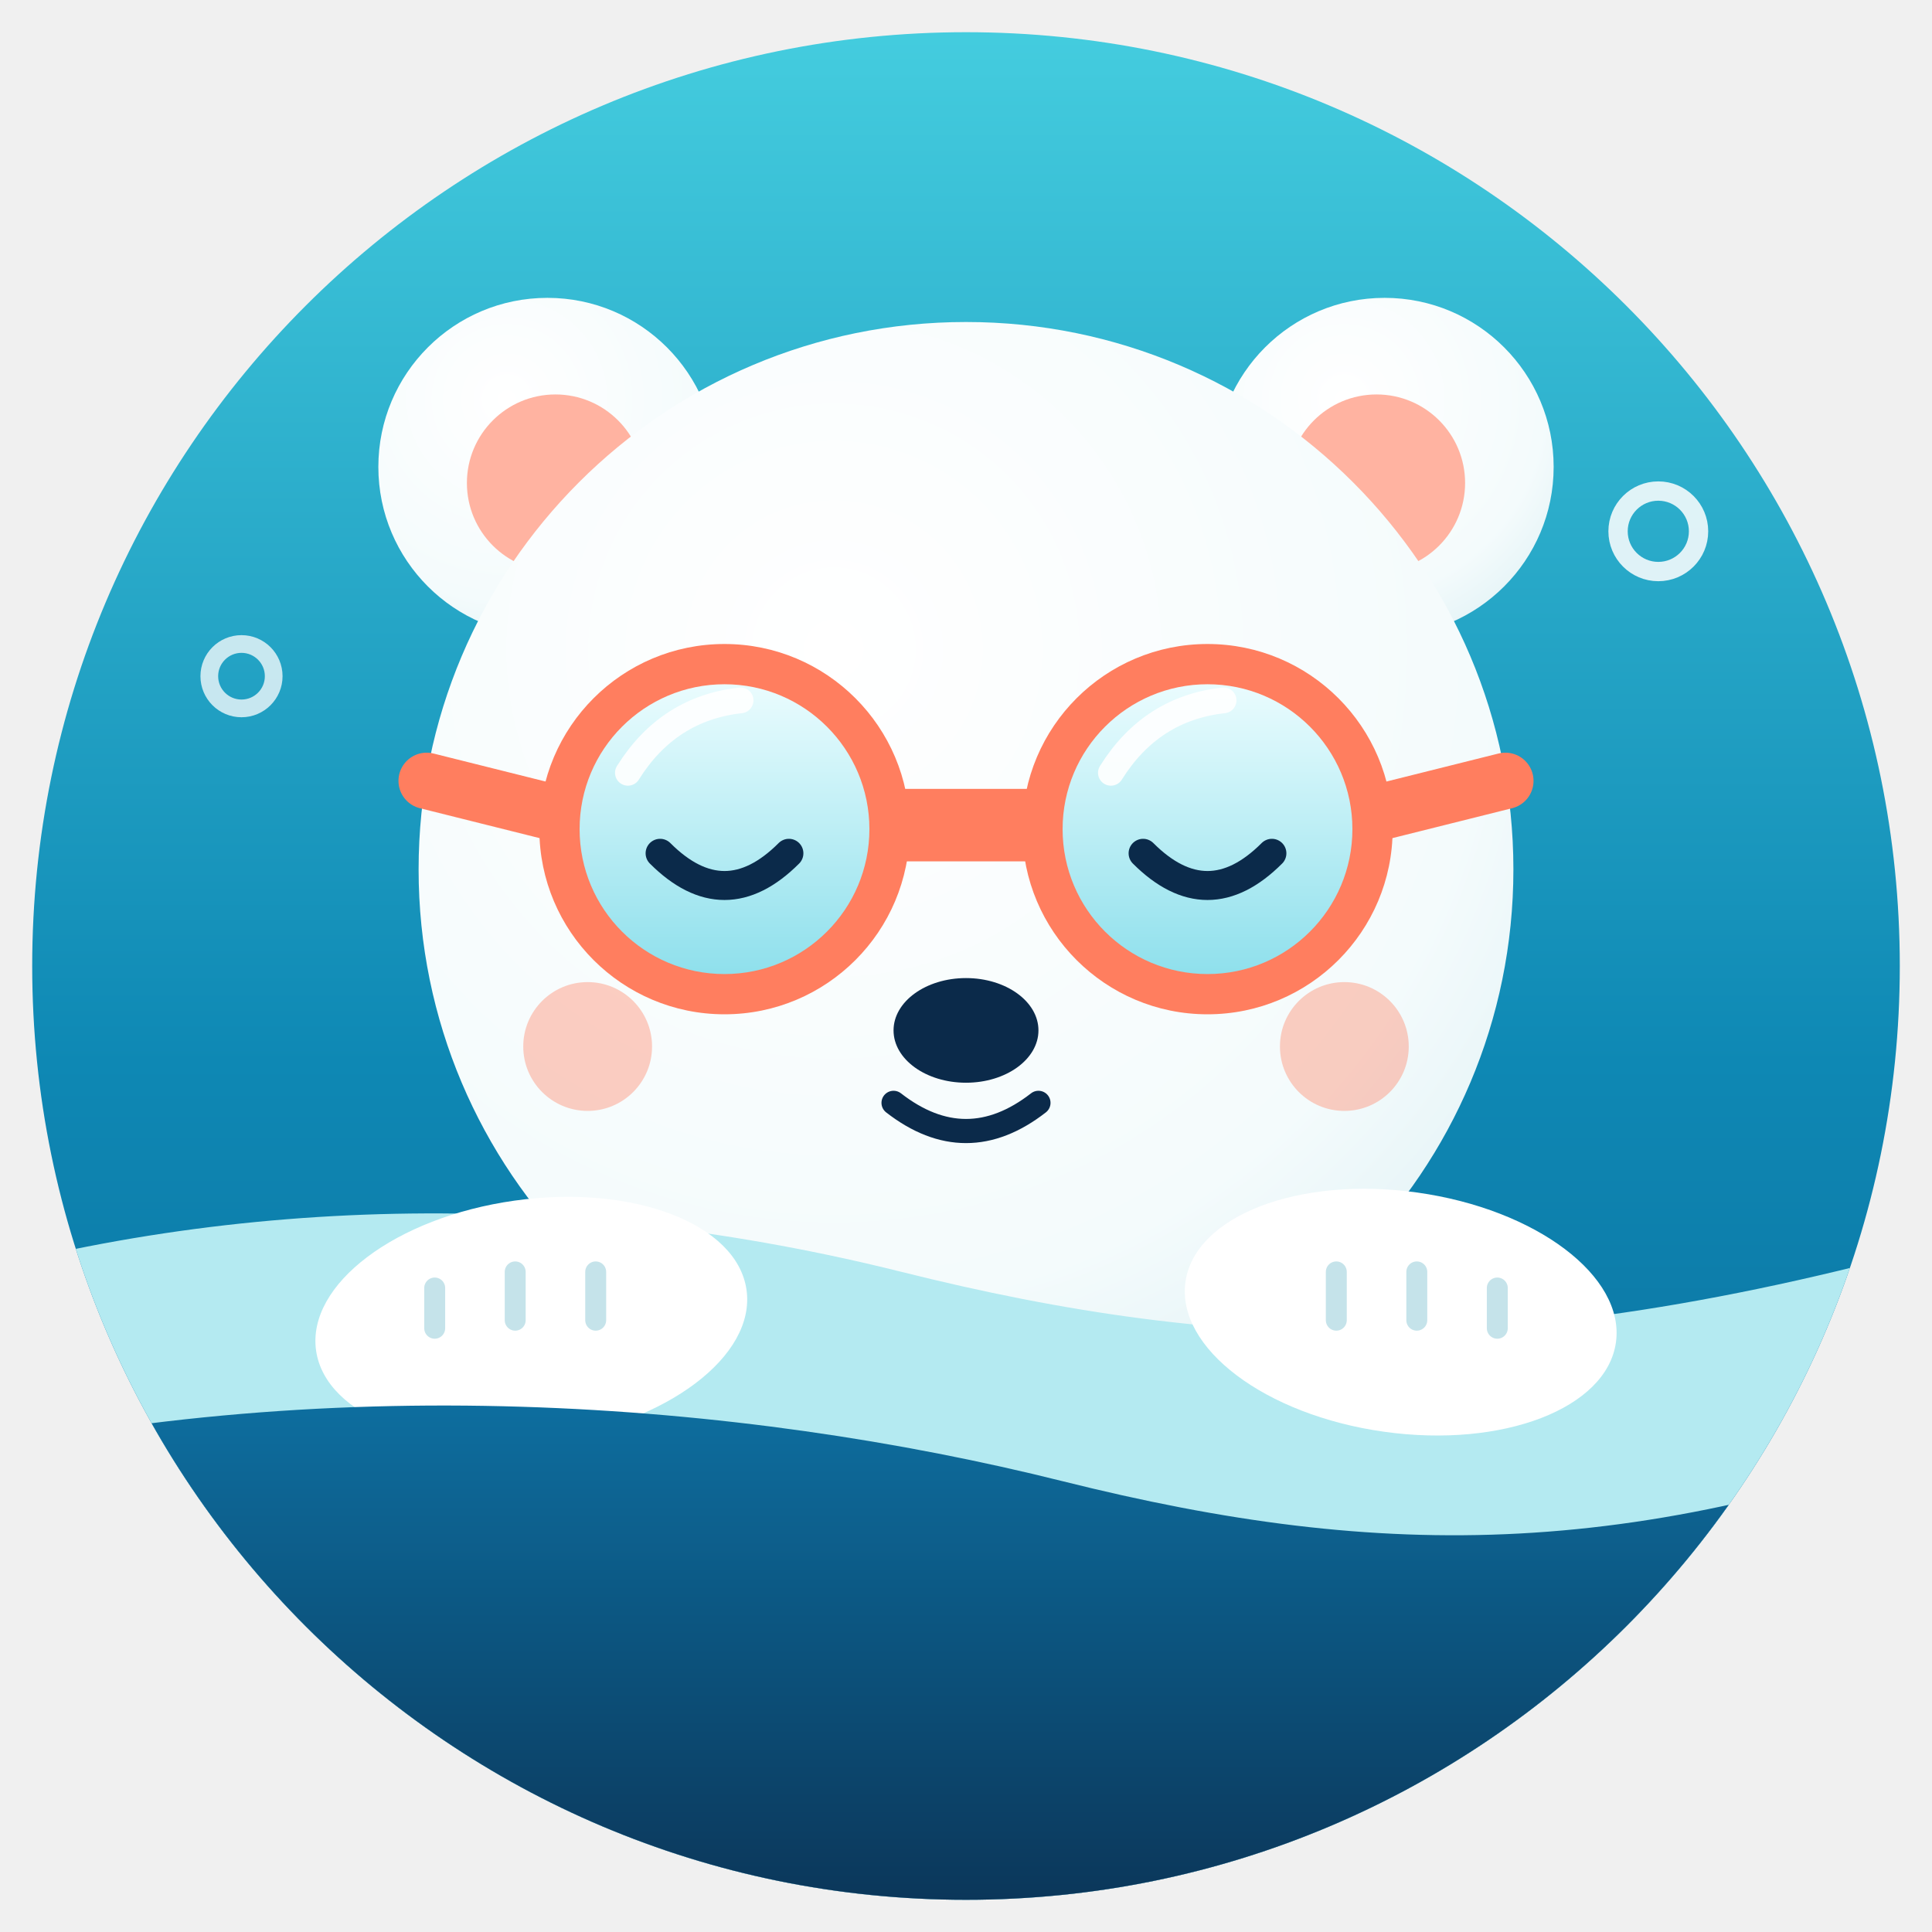
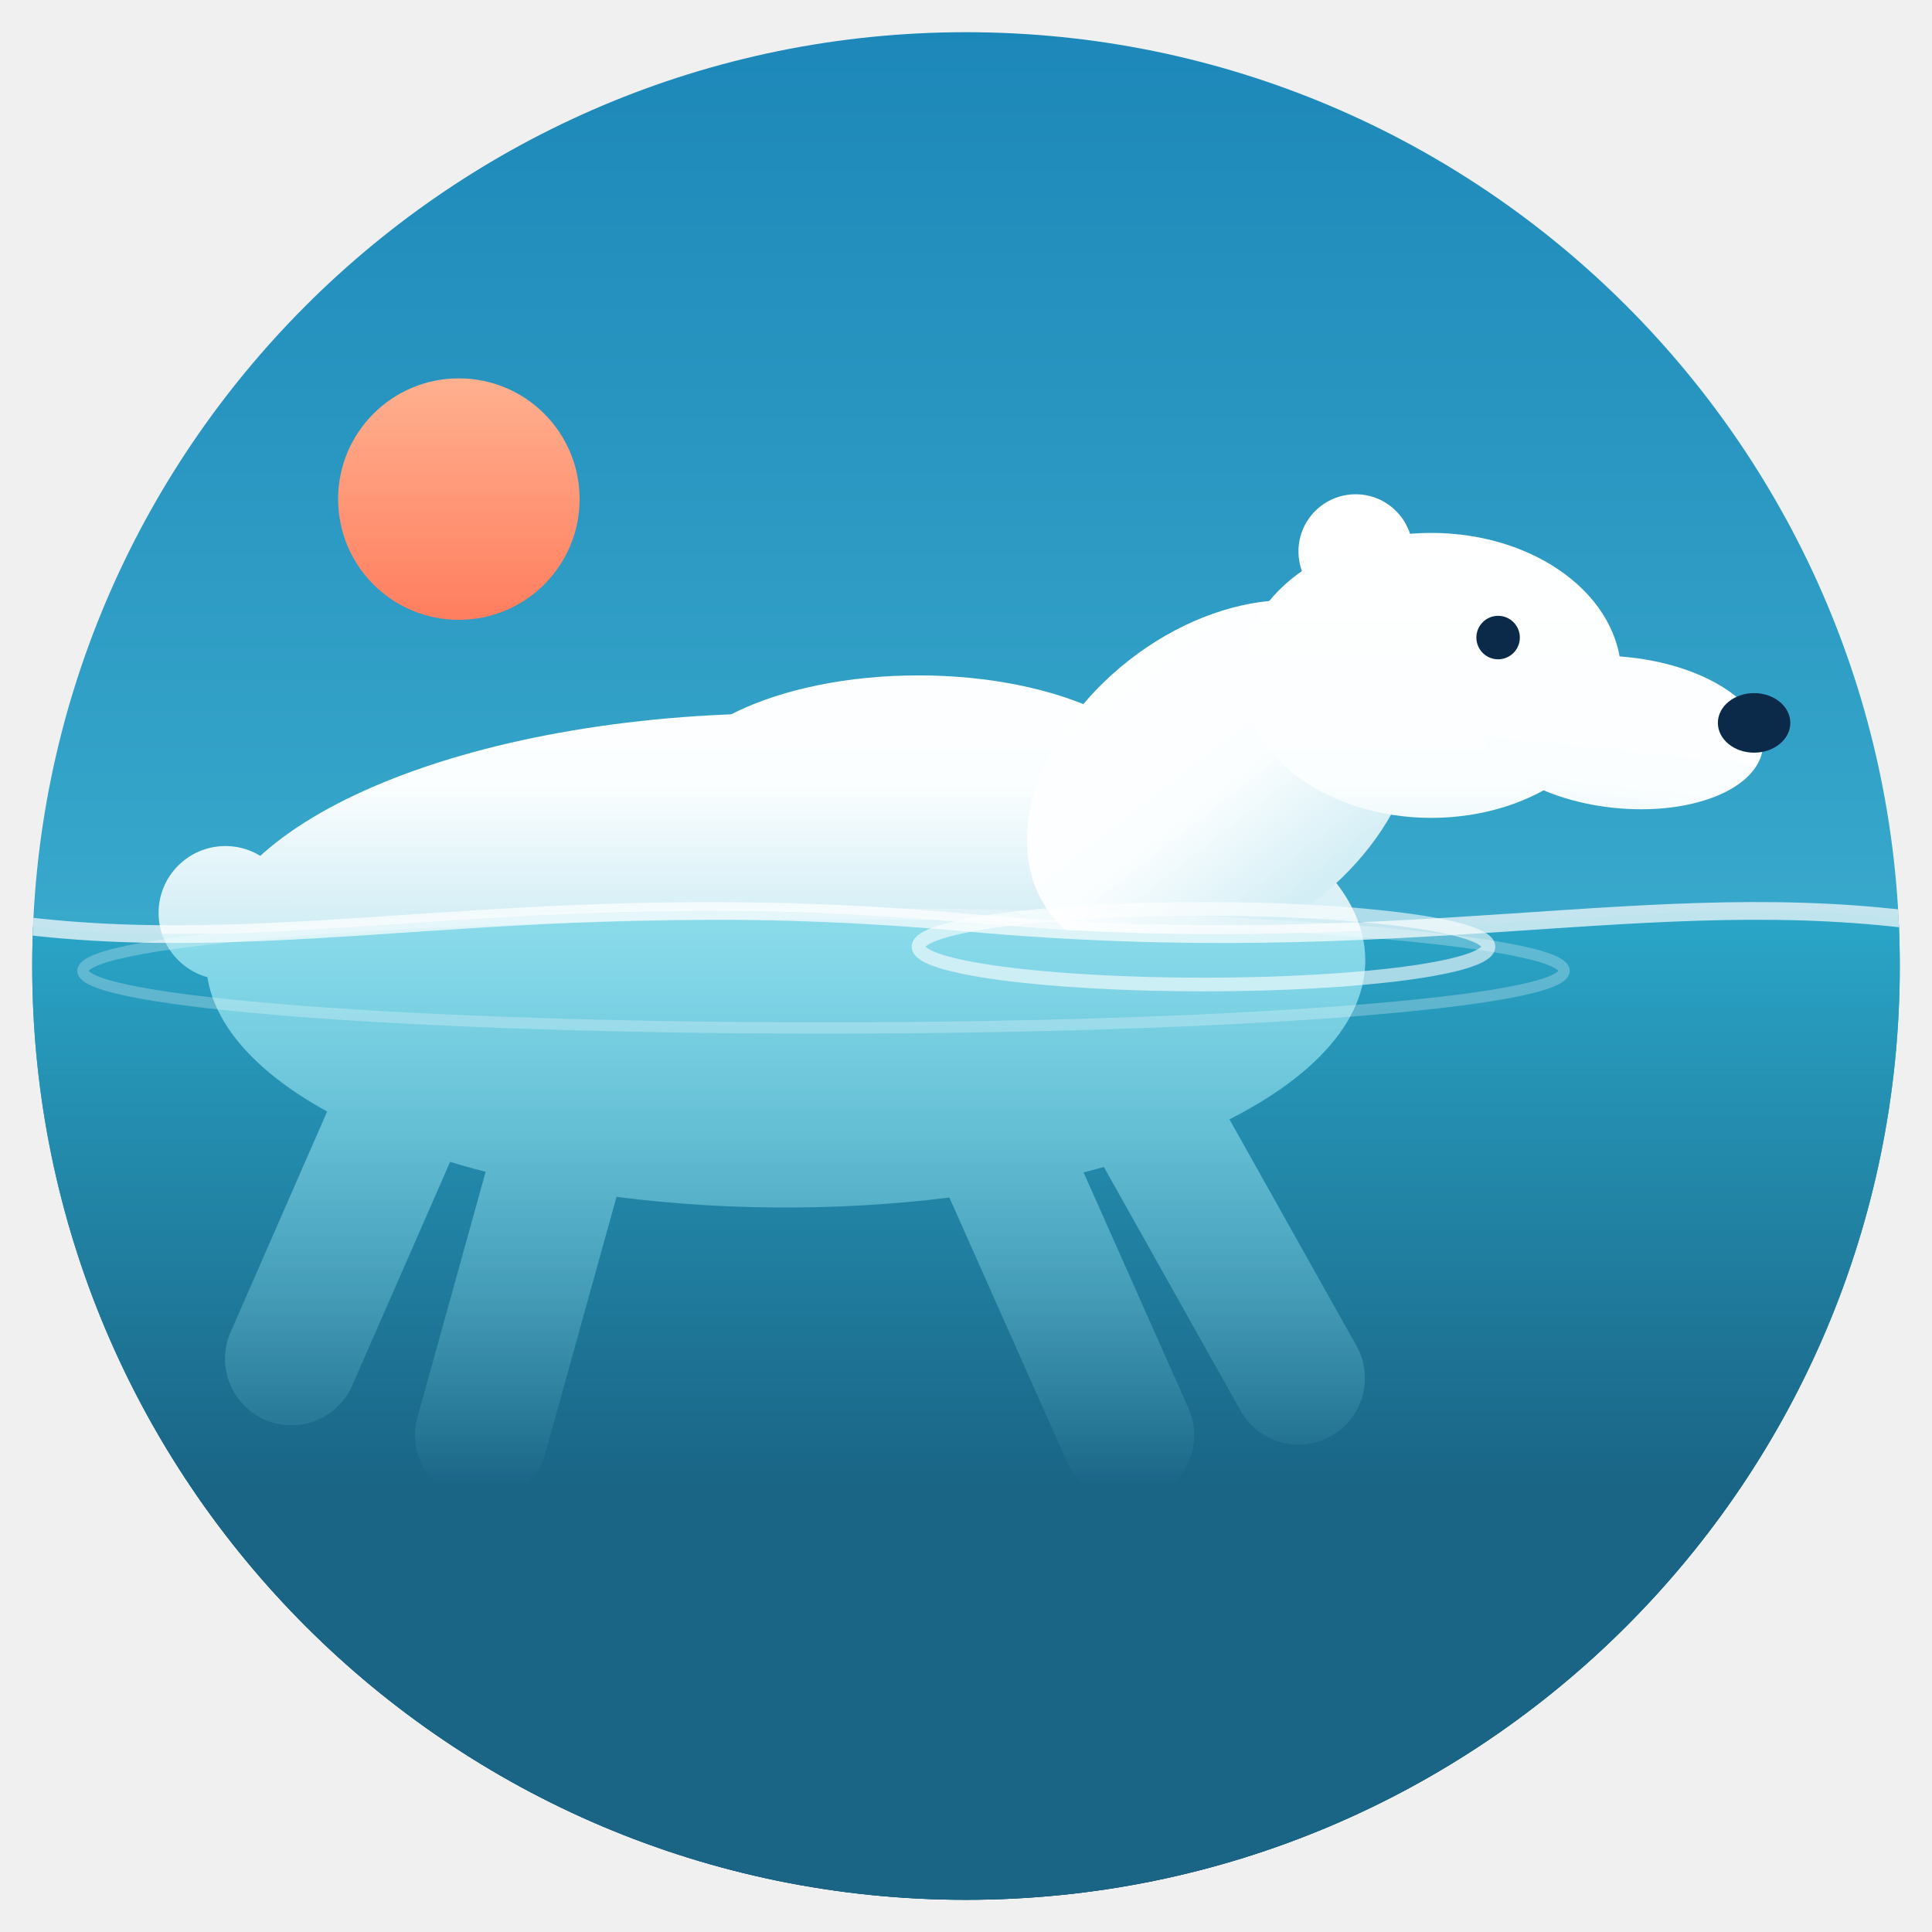
<svg xmlns="http://www.w3.org/2000/svg" width="1024" height="1024" viewBox="0 0 240 240">
  <defs>
-     <linearGradient id="bg" x1="0" y1="0" x2="0" y2="1">
-       <stop offset="0" stop-color="#46CFE0" />
-       <stop offset="0.55" stop-color="#0E88B4" />
-       <stop offset="1" stop-color="#0B5F8F" />
+     <linearGradient id="sky" x1="0" y1="0" x2="0" y2="1">
+       <stop offset="0" stop-color="#1B86B8" />
+       <stop offset="1" stop-color="#58CDE0" />
    </linearGradient>
-     <linearGradient id="water" x1="0" y1="0" x2="0" y2="1">
-       <stop offset="0" stop-color="#0D6E9F" />
+     <linearGradient id="sea" gradientUnits="userSpaceOnUse" x1="0" y1="114.6" x2="0" y2="240">
+       <stop offset="0" stop-color="#2AA5C7" />
      <stop offset="1" stop-color="#0B2A4A" />
    </linearGradient>
-     <radialGradient id="fur" cx="0.38" cy="0.3" r="0.85">
+     <linearGradient id="fade" gradientUnits="userSpaceOnUse" x1="0" y1="114.6" x2="0" y2="184.6">
+       <stop offset="0" stop-color="#2AA5C7" stop-opacity="0" />
+       <stop offset="1" stop-color="#1A6586" stop-opacity="1" />
+     </linearGradient>
+     <linearGradient id="fur" gradientUnits="userSpaceOnUse" x1="0" y1="65" x2="0" y2="114.6">
      <stop offset="0" stop-color="#FFFFFF" />
-       <stop offset="0.7" stop-color="#F4FBFC" />
-       <stop offset="1" stop-color="#DDF0F4" />
-     </radialGradient>
-     <linearGradient id="lens" x1="0" y1="0" x2="0" y2="1">
-       <stop offset="0" stop-color="#EAFCFE" />
-       <stop offset="1" stop-color="#8FE0EC" />
+       <stop offset="0.65" stop-color="#FBFEFF" />
+       <stop offset="1" stop-color="#D3EEF5" />
    </linearGradient>
+     <linearGradient id="sun" x1="0" y1="0" x2="0" y2="1">
+       <stop offset="0" stop-color="#FFB08F" />
+       <stop offset="1" stop-color="#FF7E5F" />
+     </linearGradient>
+     <clipPath id="above">
+       <path d="M0 0 H240 V114.6 C 205 109.6 175 119.6 120 114.6 C 65 109.6 35 119.6 0 114.6 Z" />
+     </clipPath>
+     <clipPath id="below">
+       <path d="M0 114.6 C 35 119.6 65 109.6 120 114.6 C 175 119.6 205 109.6 240 114.6 V240 H0 Z" />
+     </clipPath>
  </defs>
  <defs>
    <clipPath id="clip">
      <circle cx="120" cy="120" r="116" />
    </clipPath>
  </defs>
  <g clip-path="url(#clip)">
-     <rect width="240" height="240" fill="url(#bg)" />
-     <circle cx="206" cy="66" r="5" fill="none" stroke="#FFFFFF" stroke-width="2.4" opacity="0.85" />
-     <circle cx="219" cy="44" r="3" fill="none" stroke="#FFFFFF" stroke-width="2" opacity="0.7" />
-     <circle cx="30" cy="84" r="4" fill="none" stroke="#FFFFFF" stroke-width="2.2" opacity="0.75" />
-     <ellipse cx="62" cy="212" rx="17" ry="3.6" fill="#FFFFFF" opacity="0.28" />
-     <ellipse cx="182" cy="216" rx="13" ry="3" fill="#FFFFFF" opacity="0.22" />
-     <circle cx="68" cy="58" r="21" fill="url(#fur)" />
-     <circle cx="172" cy="58" r="21" fill="url(#fur)" />
-     <circle cx="69" cy="60" r="11" fill="#FFB3A1" />
-     <circle cx="171" cy="60" r="11" fill="#FFB3A1" />
-     <circle cx="120" cy="108" r="68" fill="url(#fur)" />
-     <path d="M73 102 L53 97" stroke="#FF7E5F" stroke-width="7" stroke-linecap="round" />
-     <path d="M167 102 L187 97" stroke="#FF7E5F" stroke-width="7" stroke-linecap="round" />
-     <rect x="104" y="98" width="32" height="9" rx="4.5" fill="#FF7E5F" />
-     <circle cx="90" cy="103" r="23" fill="#FF7E5F" />
-     <circle cx="150" cy="103" r="23" fill="#FF7E5F" />
-     <circle cx="90" cy="103" r="18" fill="url(#lens)" />
-     <circle cx="150" cy="103" r="18" fill="url(#lens)" />
-     <path d="M78 96 q5 -8 14 -9" stroke="#FFFFFF" stroke-width="3.2" stroke-linecap="round" fill="none" opacity="0.9" />
-     <path d="M138 96 q5 -8 14 -9" stroke="#FFFFFF" stroke-width="3.2" stroke-linecap="round" fill="none" opacity="0.9" />
-     <path d="M82 106 q8 8 16 0" stroke="#0B2A4A" stroke-width="3.6" stroke-linecap="round" fill="none" />
-     <path d="M142 106 q8 8 16 0" stroke="#0B2A4A" stroke-width="3.6" stroke-linecap="round" fill="none" />
-     <ellipse cx="120" cy="128" rx="9" ry="6.5" fill="#0B2A4A" />
-     <path d="M111 137 q9 7 18 0" stroke="#0B2A4A" stroke-width="3" stroke-linecap="round" fill="none" />
-     <circle cx="73" cy="130" r="8" fill="#FF7E5F" opacity="0.38" />
-     <circle cx="167" cy="130" r="8" fill="#FF7E5F" opacity="0.38" />
-     <path d="M-10 160 C 30 148 72 148 112 158 S 190 170 250 152 L250 250 L-10 250 Z" fill="#B4EAF1" />
-     <ellipse cx="66" cy="164" rx="27" ry="15" fill="#FFFFFF" transform="rotate(-8 66 164)" />
-     <ellipse cx="174" cy="163" rx="27" ry="15" fill="#FFFFFF" transform="rotate(8 174 163)" />
-     <path d="M54 160 v5 M64 158 v6 M74 158 v6" stroke="#C5E3EA" stroke-width="2.6" stroke-linecap="round" fill="none" />
-     <path d="M166 158 v6 M176 158 v6 M186 160 v5" stroke="#C5E3EA" stroke-width="2.6" stroke-linecap="round" fill="none" />
-     <path d="M-10 182 C 40 170 92 174 132 184 S 204 194 250 176 L250 250 L-10 250 Z" fill="url(#water)" />
+     <rect width="240" height="240" fill="url(#sky)" />
+     <circle cx="57" cy="62" r="15" fill="url(#sun)" />
+     <path d="M0 114.6 C 35 119.6 65 109.6 120 114.6 C 175 119.6 205 109.6 240 114.6 V240 H0 Z" fill="url(#sea)" />
+     <g clip-path="url(#below)">
+       <g>
+         <path d="M140.1 133.4 L161.3 171.2" stroke="#8ADBEA" stroke-width="16.5" stroke-linecap="round" fill="none" />
+         <path d="M121.2 135.8 L140.1 178.3" stroke="#8ADBEA" stroke-width="16.5" stroke-linecap="round" fill="none" />
+         <path d="M71.6 135.8 L59.8 178.3" stroke="#8ADBEA" stroke-width="16.5" stroke-linecap="round" fill="none" />
+         <path d="M52.7 131.1 L36.2 168.8" stroke="#8ADBEA" stroke-width="16.5" stroke-linecap="round" fill="none" />
+         <ellipse cx="97.6" cy="119.3" rx="72" ry="30.7" fill="#8ADBEA" />
+         <ellipse cx="114.1" cy="99.2" rx="31.9" ry="15.3" fill="#8ADBEA" />
+         <ellipse cx="151.9" cy="96.9" rx="27.1" ry="18.9" fill="#8ADBEA" transform="rotate(-38 151.9 96.9)" />
+         <ellipse cx="177.8" cy="83.9" rx="23.6" ry="17.7" fill="#8ADBEA" />
+         <ellipse cx="201.4" cy="91" rx="17.7" ry="9.4" fill="#8ADBEA" transform="rotate(6 201.4 91)" />
+         <circle cx="168.4" cy="68.5" r="7.1" fill="#8ADBEA" />
+         <circle cx="28" cy="113.4" r="8.3" fill="#8ADBEA" />
+       </g>
+       <rect x="0" y="114.6" width="240" height="125.4" fill="url(#fade)" />
+     </g>
+     <g clip-path="url(#above)">
+       <path d="M140.1 133.4 L161.3 171.2" stroke="url(#fur)" stroke-width="16.5" stroke-linecap="round" fill="none" />
+       <path d="M121.2 135.8 L140.1 178.3" stroke="url(#fur)" stroke-width="16.5" stroke-linecap="round" fill="none" />
+       <path d="M71.6 135.8 L59.8 178.3" stroke="url(#fur)" stroke-width="16.5" stroke-linecap="round" fill="none" />
+       <path d="M52.7 131.1 L36.2 168.8" stroke="url(#fur)" stroke-width="16.5" stroke-linecap="round" fill="none" />
+       <ellipse cx="97.6" cy="119.3" rx="72" ry="30.7" fill="url(#fur)" />
+       <ellipse cx="114.1" cy="99.2" rx="31.9" ry="15.3" fill="url(#fur)" />
+       <ellipse cx="151.9" cy="96.9" rx="27.1" ry="18.9" fill="url(#fur)" transform="rotate(-38 151.9 96.9)" />
+       <ellipse cx="177.8" cy="83.9" rx="23.6" ry="17.7" fill="url(#fur)" />
+       <ellipse cx="201.4" cy="91" rx="17.7" ry="9.4" fill="url(#fur)" transform="rotate(6 201.4 91)" />
+       <circle cx="168.4" cy="68.5" r="7.1" fill="url(#fur)" />
+       <circle cx="28" cy="113.4" r="8.3" fill="url(#fur)" />
+       <circle cx="186.1" cy="79.2" r="2.7" fill="#0B2A4A" />
+       <ellipse cx="217.9" cy="89.8" rx="4.5" ry="3.7" fill="#0B2A4A" />
+     </g>
+     <path d="M0 114.6 C 35 119.6 65 109.6 120 114.6 C 175 119.6 205 109.6 240 114.6" stroke="#FFFFFF" stroke-width="2.2" stroke-linecap="round" fill="none" opacity="0.7" />
+     <ellipse cx="149.5" cy="117.6" rx="35.4" ry="4.7" fill="none" stroke="#FFFFFF" stroke-width="1.7" opacity="0.6" />
+     <ellipse cx="102.3" cy="120.6" rx="92" ry="7.1" fill="none" stroke="#FFFFFF" stroke-width="1.4" opacity="0.26" />
  </g>
</svg>
